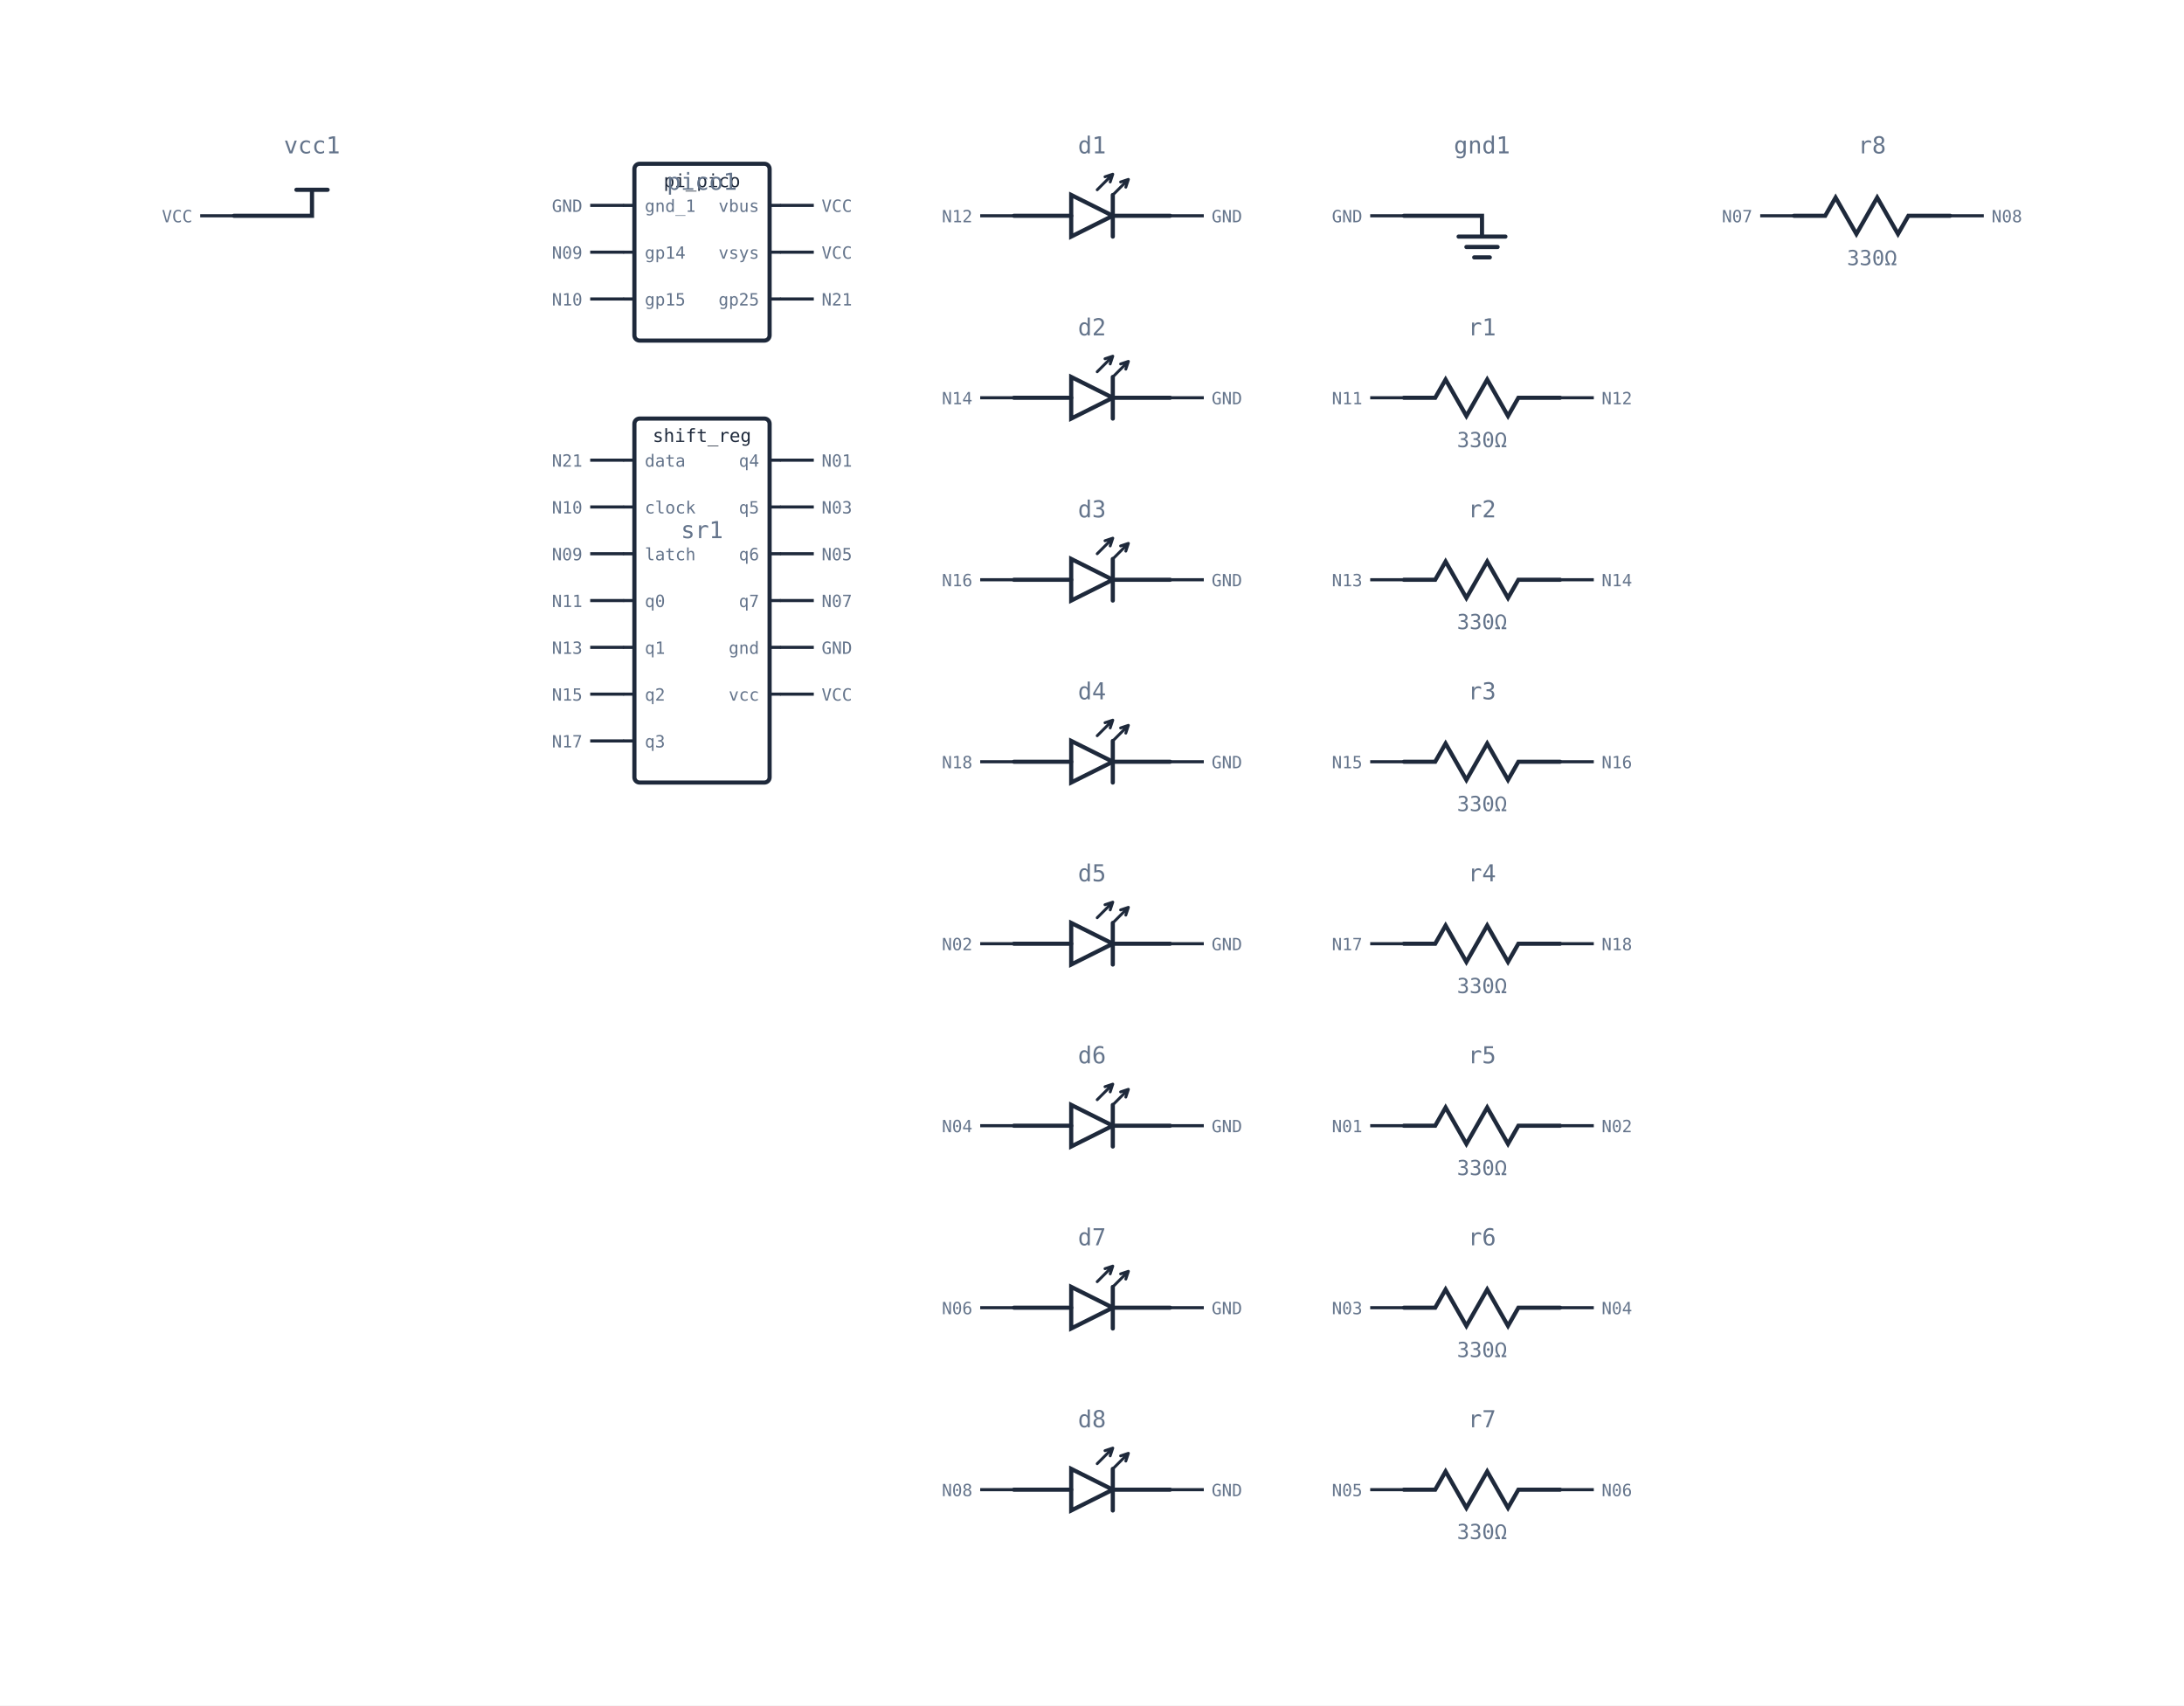
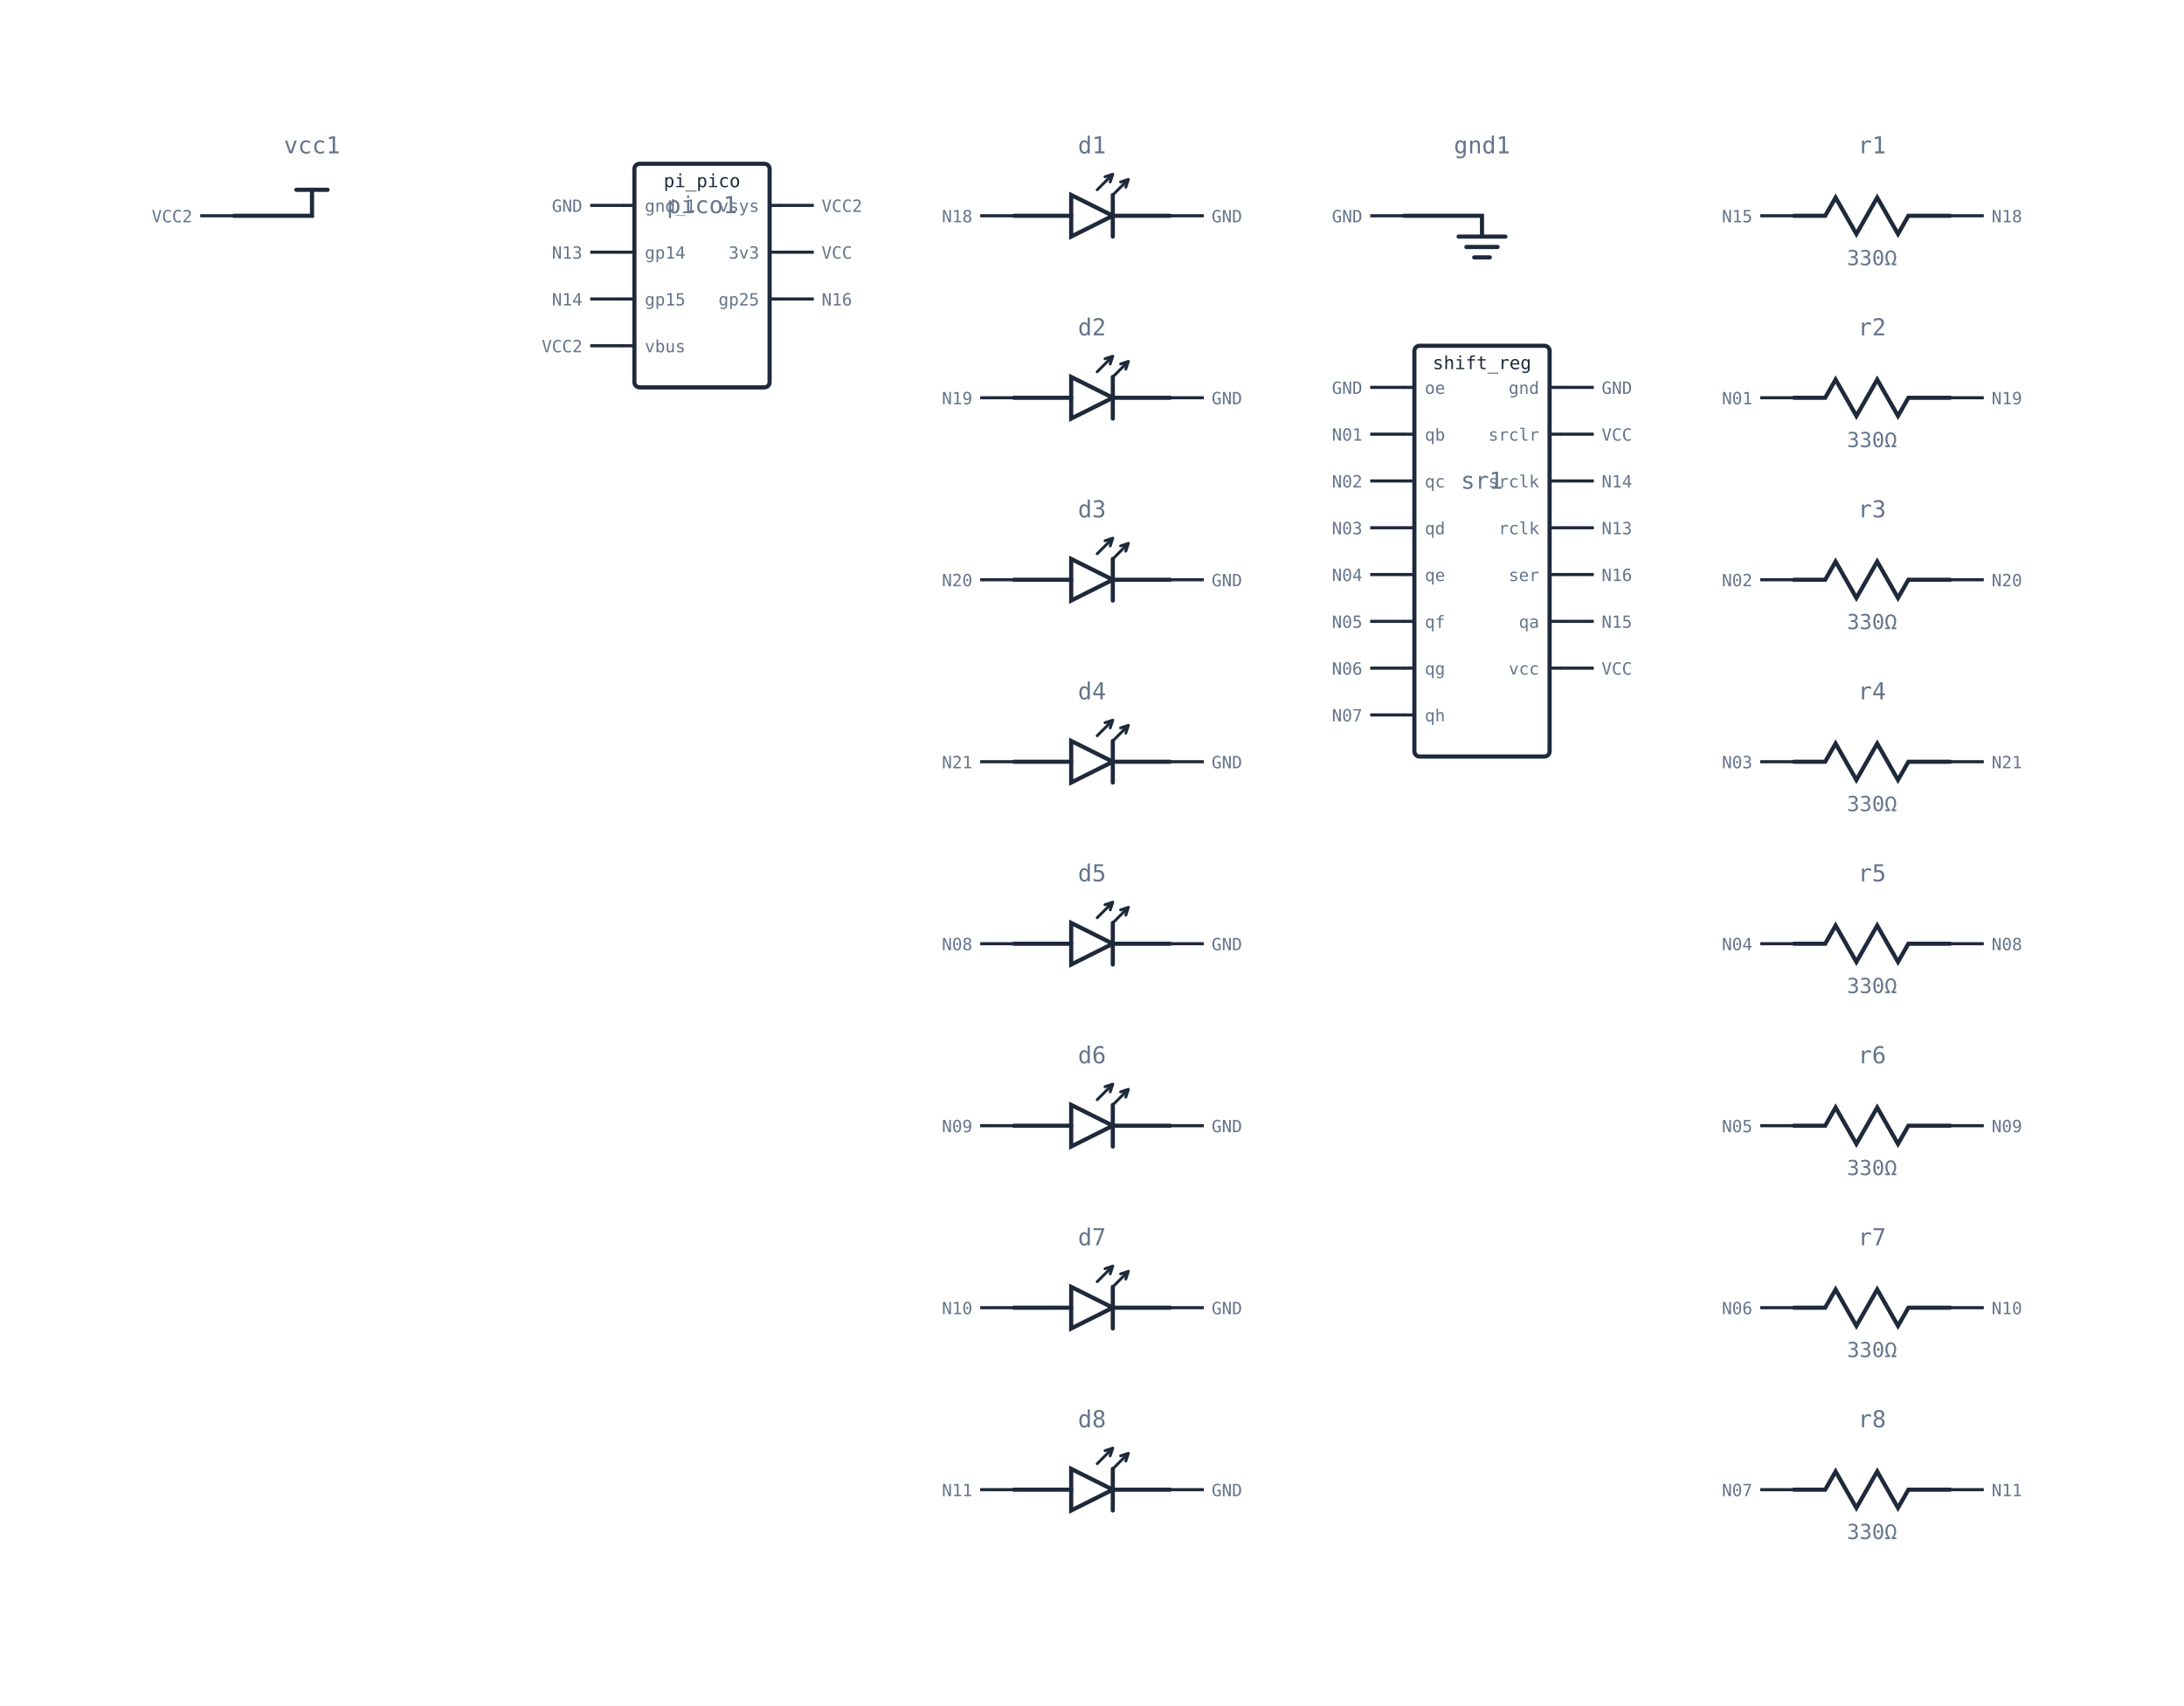
<svg xmlns="http://www.w3.org/2000/svg" width="840" height="656" viewBox="0 0 840 656">
  <rect width="840" height="656" fill="#ffffff" />
  <g>
-     <line x1="300" y1="177" x2="313" y2="177" stroke="#1e293b" stroke-width="1.2" />
-     <text x="316" y="179.5" text-anchor="start" font-size="6.5" font-family="monospace" fill="#64748b">N01</text>
-   </g>
-   <g>
-     <line x1="540" y1="433" x2="527" y2="433" stroke="#1e293b" stroke-width="1.2" />
-     <text x="524" y="435.5" text-anchor="end" font-size="6.5" font-family="monospace" fill="#64748b">N01</text>
-   </g>
-   <g>
-     <line x1="600" y1="433" x2="613" y2="433" stroke="#1e293b" stroke-width="1.2" />
-     <text x="616" y="435.5" text-anchor="start" font-size="6.5" font-family="monospace" fill="#64748b">N02</text>
+     <line x1="540" y1="167" x2="527" y2="167" stroke="#1e293b" stroke-width="1.2" />
+     <text x="524" y="169.5" text-anchor="end" font-size="6.5" font-family="monospace" fill="#64748b">N01</text>
+   </g>
+   <g>
+     <line x1="690" y1="153" x2="677" y2="153" stroke="#1e293b" stroke-width="1.2" />
+     <text x="674" y="155.5" text-anchor="end" font-size="6.5" font-family="monospace" fill="#64748b">N01</text>
+   </g>
+   <g>
+     <line x1="540" y1="185" x2="527" y2="185" stroke="#1e293b" stroke-width="1.2" />
+     <text x="524" y="187.5" text-anchor="end" font-size="6.5" font-family="monospace" fill="#64748b">N02</text>
+   </g>
+   <g>
+     <line x1="690" y1="223" x2="677" y2="223" stroke="#1e293b" stroke-width="1.2" />
+     <text x="674" y="225.5" text-anchor="end" font-size="6.5" font-family="monospace" fill="#64748b">N02</text>
+   </g>
+   <g>
+     <line x1="540" y1="203" x2="527" y2="203" stroke="#1e293b" stroke-width="1.2" />
+     <text x="524" y="205.5" text-anchor="end" font-size="6.5" font-family="monospace" fill="#64748b">N03</text>
+   </g>
+   <g>
+     <line x1="690" y1="293" x2="677" y2="293" stroke="#1e293b" stroke-width="1.2" />
+     <text x="674" y="295.5" text-anchor="end" font-size="6.5" font-family="monospace" fill="#64748b">N03</text>
+   </g>
+   <g>
+     <line x1="540" y1="221" x2="527" y2="221" stroke="#1e293b" stroke-width="1.2" />
+     <text x="524" y="223.5" text-anchor="end" font-size="6.5" font-family="monospace" fill="#64748b">N04</text>
+   </g>
+   <g>
+     <line x1="690" y1="363" x2="677" y2="363" stroke="#1e293b" stroke-width="1.2" />
+     <text x="674" y="365.5" text-anchor="end" font-size="6.5" font-family="monospace" fill="#64748b">N04</text>
+   </g>
+   <g>
+     <line x1="540" y1="239" x2="527" y2="239" stroke="#1e293b" stroke-width="1.2" />
+     <text x="524" y="241.5" text-anchor="end" font-size="6.5" font-family="monospace" fill="#64748b">N05</text>
+   </g>
+   <g>
+     <line x1="690" y1="433" x2="677" y2="433" stroke="#1e293b" stroke-width="1.2" />
+     <text x="674" y="435.5" text-anchor="end" font-size="6.5" font-family="monospace" fill="#64748b">N05</text>
+   </g>
+   <g>
+     <line x1="540" y1="257" x2="527" y2="257" stroke="#1e293b" stroke-width="1.2" />
+     <text x="524" y="259.5" text-anchor="end" font-size="6.5" font-family="monospace" fill="#64748b">N06</text>
+   </g>
+   <g>
+     <line x1="690" y1="503" x2="677" y2="503" stroke="#1e293b" stroke-width="1.2" />
+     <text x="674" y="505.5" text-anchor="end" font-size="6.5" font-family="monospace" fill="#64748b">N06</text>
+   </g>
+   <g>
+     <line x1="540" y1="275" x2="527" y2="275" stroke="#1e293b" stroke-width="1.2" />
+     <text x="524" y="277.5" text-anchor="end" font-size="6.5" font-family="monospace" fill="#64748b">N07</text>
+   </g>
+   <g>
+     <line x1="690" y1="573" x2="677" y2="573" stroke="#1e293b" stroke-width="1.2" />
+     <text x="674" y="575.5" text-anchor="end" font-size="6.5" font-family="monospace" fill="#64748b">N07</text>
+   </g>
+   <g>
+     <line x1="750" y1="363" x2="763" y2="363" stroke="#1e293b" stroke-width="1.2" />
+     <text x="766" y="365.5" text-anchor="start" font-size="6.5" font-family="monospace" fill="#64748b">N08</text>
  </g>
  <g>
    <line x1="390" y1="363" x2="377" y2="363" stroke="#1e293b" stroke-width="1.2" />
-     <text x="374" y="365.5" text-anchor="end" font-size="6.5" font-family="monospace" fill="#64748b">N02</text>
-   </g>
-   <g>
-     <line x1="300" y1="195" x2="313" y2="195" stroke="#1e293b" stroke-width="1.2" />
-     <text x="316" y="197.5" text-anchor="start" font-size="6.5" font-family="monospace" fill="#64748b">N03</text>
-   </g>
-   <g>
-     <line x1="540" y1="503" x2="527" y2="503" stroke="#1e293b" stroke-width="1.2" />
-     <text x="524" y="505.5" text-anchor="end" font-size="6.5" font-family="monospace" fill="#64748b">N03</text>
-   </g>
-   <g>
-     <line x1="600" y1="503" x2="613" y2="503" stroke="#1e293b" stroke-width="1.2" />
-     <text x="616" y="505.5" text-anchor="start" font-size="6.5" font-family="monospace" fill="#64748b">N04</text>
+     <text x="374" y="365.5" text-anchor="end" font-size="6.5" font-family="monospace" fill="#64748b">N08</text>
+   </g>
+   <g>
+     <line x1="750" y1="433" x2="763" y2="433" stroke="#1e293b" stroke-width="1.2" />
+     <text x="766" y="435.5" text-anchor="start" font-size="6.5" font-family="monospace" fill="#64748b">N09</text>
  </g>
  <g>
    <line x1="390" y1="433" x2="377" y2="433" stroke="#1e293b" stroke-width="1.2" />
-     <text x="374" y="435.5" text-anchor="end" font-size="6.5" font-family="monospace" fill="#64748b">N04</text>
-   </g>
-   <g>
-     <line x1="300" y1="213" x2="313" y2="213" stroke="#1e293b" stroke-width="1.2" />
-     <text x="316" y="215.5" text-anchor="start" font-size="6.5" font-family="monospace" fill="#64748b">N05</text>
-   </g>
-   <g>
-     <line x1="540" y1="573" x2="527" y2="573" stroke="#1e293b" stroke-width="1.2" />
-     <text x="524" y="575.5" text-anchor="end" font-size="6.5" font-family="monospace" fill="#64748b">N05</text>
-   </g>
-   <g>
-     <line x1="600" y1="573" x2="613" y2="573" stroke="#1e293b" stroke-width="1.2" />
-     <text x="616" y="575.5" text-anchor="start" font-size="6.5" font-family="monospace" fill="#64748b">N06</text>
+     <text x="374" y="435.5" text-anchor="end" font-size="6.5" font-family="monospace" fill="#64748b">N09</text>
+   </g>
+   <g>
+     <line x1="750" y1="503" x2="763" y2="503" stroke="#1e293b" stroke-width="1.2" />
+     <text x="766" y="505.5" text-anchor="start" font-size="6.5" font-family="monospace" fill="#64748b">N10</text>
  </g>
  <g>
    <line x1="390" y1="503" x2="377" y2="503" stroke="#1e293b" stroke-width="1.2" />
-     <text x="374" y="505.5" text-anchor="end" font-size="6.5" font-family="monospace" fill="#64748b">N06</text>
-   </g>
-   <g>
-     <line x1="300" y1="231" x2="313" y2="231" stroke="#1e293b" stroke-width="1.2" />
-     <text x="316" y="233.5" text-anchor="start" font-size="6.5" font-family="monospace" fill="#64748b">N07</text>
+     <text x="374" y="505.5" text-anchor="end" font-size="6.5" font-family="monospace" fill="#64748b">N10</text>
+   </g>
+   <g>
+     <line x1="750" y1="573" x2="763" y2="573" stroke="#1e293b" stroke-width="1.2" />
+     <text x="766" y="575.5" text-anchor="start" font-size="6.5" font-family="monospace" fill="#64748b">N11</text>
+   </g>
+   <g>
+     <line x1="390" y1="573" x2="377" y2="573" stroke="#1e293b" stroke-width="1.2" />
+     <text x="374" y="575.5" text-anchor="end" font-size="6.5" font-family="monospace" fill="#64748b">N11</text>
+   </g>
+   <g>
+     <line x1="600" y1="167" x2="613" y2="167" stroke="#1e293b" stroke-width="1.2" />
+     <text x="616" y="169.5" text-anchor="start" font-size="6.5" font-family="monospace" fill="#64748b">VCC</text>
+   </g>
+   <g>
+     <line x1="600" y1="257" x2="613" y2="257" stroke="#1e293b" stroke-width="1.2" />
+     <text x="616" y="259.5" text-anchor="start" font-size="6.5" font-family="monospace" fill="#64748b">VCC</text>
+   </g>
+   <g>
+     <line x1="300" y1="97" x2="313" y2="97" stroke="#1e293b" stroke-width="1.2" />
+     <text x="316" y="99.5" text-anchor="start" font-size="6.5" font-family="monospace" fill="#64748b">VCC</text>
+   </g>
+   <g>
+     <line x1="600" y1="203" x2="613" y2="203" stroke="#1e293b" stroke-width="1.2" />
+     <text x="616" y="205.5" text-anchor="start" font-size="6.5" font-family="monospace" fill="#64748b">N13</text>
+   </g>
+   <g>
+     <line x1="240" y1="97" x2="227" y2="97" stroke="#1e293b" stroke-width="1.2" />
+     <text x="224" y="99.5" text-anchor="end" font-size="6.5" font-family="monospace" fill="#64748b">N13</text>
+   </g>
+   <g>
+     <line x1="600" y1="185" x2="613" y2="185" stroke="#1e293b" stroke-width="1.2" />
+     <text x="616" y="187.5" text-anchor="start" font-size="6.5" font-family="monospace" fill="#64748b">N14</text>
+   </g>
+   <g>
+     <line x1="240" y1="115" x2="227" y2="115" stroke="#1e293b" stroke-width="1.2" />
+     <text x="224" y="117.5" text-anchor="end" font-size="6.5" font-family="monospace" fill="#64748b">N14</text>
+   </g>
+   <g>
+     <line x1="600" y1="239" x2="613" y2="239" stroke="#1e293b" stroke-width="1.2" />
+     <text x="616" y="241.5" text-anchor="start" font-size="6.5" font-family="monospace" fill="#64748b">N15</text>
  </g>
  <g>
    <line x1="690" y1="83" x2="677" y2="83" stroke="#1e293b" stroke-width="1.2" />
-     <text x="674" y="85.5" text-anchor="end" font-size="6.5" font-family="monospace" fill="#64748b">N07</text>
-   </g>
-   <g>
-     <line x1="750" y1="83" x2="763" y2="83" stroke="#1e293b" stroke-width="1.2" />
-     <text x="766" y="85.5" text-anchor="start" font-size="6.5" font-family="monospace" fill="#64748b">N08</text>
-   </g>
-   <g>
-     <line x1="390" y1="573" x2="377" y2="573" stroke="#1e293b" stroke-width="1.2" />
-     <text x="374" y="575.5" text-anchor="end" font-size="6.5" font-family="monospace" fill="#64748b">N08</text>
-   </g>
-   <g>
-     <line x1="240" y1="213" x2="227" y2="213" stroke="#1e293b" stroke-width="1.2" />
-     <text x="224" y="215.5" text-anchor="end" font-size="6.5" font-family="monospace" fill="#64748b">N09</text>
-   </g>
-   <g>
-     <line x1="240" y1="97" x2="227" y2="97" stroke="#1e293b" stroke-width="1.2" />
-     <text x="224" y="99.5" text-anchor="end" font-size="6.5" font-family="monospace" fill="#64748b">N09</text>
-   </g>
-   <g>
-     <line x1="240" y1="195" x2="227" y2="195" stroke="#1e293b" stroke-width="1.2" />
-     <text x="224" y="197.5" text-anchor="end" font-size="6.5" font-family="monospace" fill="#64748b">N10</text>
-   </g>
-   <g>
-     <line x1="240" y1="115" x2="227" y2="115" stroke="#1e293b" stroke-width="1.2" />
-     <text x="224" y="117.5" text-anchor="end" font-size="6.5" font-family="monospace" fill="#64748b">N10</text>
-   </g>
-   <g>
-     <line x1="240" y1="231" x2="227" y2="231" stroke="#1e293b" stroke-width="1.2" />
-     <text x="224" y="233.5" text-anchor="end" font-size="6.5" font-family="monospace" fill="#64748b">N11</text>
-   </g>
-   <g>
-     <line x1="540" y1="153" x2="527" y2="153" stroke="#1e293b" stroke-width="1.2" />
-     <text x="524" y="155.5" text-anchor="end" font-size="6.5" font-family="monospace" fill="#64748b">N11</text>
-   </g>
-   <g>
-     <line x1="600" y1="153" x2="613" y2="153" stroke="#1e293b" stroke-width="1.2" />
-     <text x="616" y="155.5" text-anchor="start" font-size="6.5" font-family="monospace" fill="#64748b">N12</text>
-   </g>
-   <g>
-     <line x1="390" y1="83" x2="377" y2="83" stroke="#1e293b" stroke-width="1.2" />
-     <text x="374" y="85.5" text-anchor="end" font-size="6.5" font-family="monospace" fill="#64748b">N12</text>
-   </g>
-   <g>
-     <line x1="240" y1="249" x2="227" y2="249" stroke="#1e293b" stroke-width="1.2" />
-     <text x="224" y="251.5" text-anchor="end" font-size="6.5" font-family="monospace" fill="#64748b">N13</text>
-   </g>
-   <g>
-     <line x1="540" y1="223" x2="527" y2="223" stroke="#1e293b" stroke-width="1.2" />
-     <text x="524" y="225.5" text-anchor="end" font-size="6.5" font-family="monospace" fill="#64748b">N13</text>
-   </g>
-   <g>
-     <line x1="600" y1="223" x2="613" y2="223" stroke="#1e293b" stroke-width="1.2" />
-     <text x="616" y="225.5" text-anchor="start" font-size="6.5" font-family="monospace" fill="#64748b">N14</text>
-   </g>
-   <g>
-     <line x1="390" y1="153" x2="377" y2="153" stroke="#1e293b" stroke-width="1.2" />
-     <text x="374" y="155.5" text-anchor="end" font-size="6.5" font-family="monospace" fill="#64748b">N14</text>
-   </g>
-   <g>
-     <line x1="240" y1="267" x2="227" y2="267" stroke="#1e293b" stroke-width="1.2" />
-     <text x="224" y="269.5" text-anchor="end" font-size="6.5" font-family="monospace" fill="#64748b">N15</text>
-   </g>
-   <g>
-     <line x1="540" y1="293" x2="527" y2="293" stroke="#1e293b" stroke-width="1.2" />
-     <text x="524" y="295.5" text-anchor="end" font-size="6.5" font-family="monospace" fill="#64748b">N15</text>
-   </g>
-   <g>
-     <line x1="600" y1="293" x2="613" y2="293" stroke="#1e293b" stroke-width="1.2" />
-     <text x="616" y="295.5" text-anchor="start" font-size="6.5" font-family="monospace" fill="#64748b">N16</text>
-   </g>
-   <g>
-     <line x1="390" y1="223" x2="377" y2="223" stroke="#1e293b" stroke-width="1.2" />
-     <text x="374" y="225.5" text-anchor="end" font-size="6.5" font-family="monospace" fill="#64748b">N16</text>
-   </g>
-   <g>
-     <line x1="240" y1="285" x2="227" y2="285" stroke="#1e293b" stroke-width="1.2" />
-     <text x="224" y="287.5" text-anchor="end" font-size="6.5" font-family="monospace" fill="#64748b">N17</text>
-   </g>
-   <g>
-     <line x1="540" y1="363" x2="527" y2="363" stroke="#1e293b" stroke-width="1.2" />
-     <text x="524" y="365.5" text-anchor="end" font-size="6.5" font-family="monospace" fill="#64748b">N17</text>
-   </g>
-   <g>
-     <line x1="600" y1="363" x2="613" y2="363" stroke="#1e293b" stroke-width="1.2" />
-     <text x="616" y="365.5" text-anchor="start" font-size="6.5" font-family="monospace" fill="#64748b">N18</text>
-   </g>
-   <g>
-     <line x1="390" y1="293" x2="377" y2="293" stroke="#1e293b" stroke-width="1.2" />
-     <text x="374" y="295.5" text-anchor="end" font-size="6.5" font-family="monospace" fill="#64748b">N18</text>
+     <text x="674" y="85.5" text-anchor="end" font-size="6.5" font-family="monospace" fill="#64748b">N15</text>
+   </g>
+   <g>
+     <line x1="600" y1="221" x2="613" y2="221" stroke="#1e293b" stroke-width="1.2" />
+     <text x="616" y="223.5" text-anchor="start" font-size="6.5" font-family="monospace" fill="#64748b">N16</text>
+   </g>
+   <g>
+     <line x1="300" y1="115" x2="313" y2="115" stroke="#1e293b" stroke-width="1.2" />
+     <text x="316" y="117.5" text-anchor="start" font-size="6.5" font-family="monospace" fill="#64748b">N16</text>
  </g>
  <g>
    <line x1="540" y1="83" x2="527" y2="83" stroke="#1e293b" stroke-width="1.2" />
    <text x="524" y="85.5" text-anchor="end" font-size="6.5" font-family="monospace" fill="#64748b">GND</text>
  </g>
  <g>
-     <line x1="300" y1="249" x2="313" y2="249" stroke="#1e293b" stroke-width="1.2" />
-     <text x="316" y="251.5" text-anchor="start" font-size="6.5" font-family="monospace" fill="#64748b">GND</text>
+     <line x1="540" y1="149" x2="527" y2="149" stroke="#1e293b" stroke-width="1.2" />
+     <text x="524" y="151.5" text-anchor="end" font-size="6.5" font-family="monospace" fill="#64748b">GND</text>
+   </g>
+   <g>
+     <line x1="600" y1="149" x2="613" y2="149" stroke="#1e293b" stroke-width="1.2" />
+     <text x="616" y="151.5" text-anchor="start" font-size="6.5" font-family="monospace" fill="#64748b">GND</text>
  </g>
  <g>
    <line x1="450" y1="83" x2="463" y2="83" stroke="#1e293b" stroke-width="1.2" />
    <text x="466" y="85.5" text-anchor="start" font-size="6.5" font-family="monospace" fill="#64748b">GND</text>
  </g>
  <g>
    <line x1="450" y1="153" x2="463" y2="153" stroke="#1e293b" stroke-width="1.2" />
    <text x="466" y="155.5" text-anchor="start" font-size="6.5" font-family="monospace" fill="#64748b">GND</text>
  </g>
  <g>
    <line x1="450" y1="223" x2="463" y2="223" stroke="#1e293b" stroke-width="1.2" />
    <text x="466" y="225.5" text-anchor="start" font-size="6.5" font-family="monospace" fill="#64748b">GND</text>
  </g>
  <g>
    <line x1="450" y1="293" x2="463" y2="293" stroke="#1e293b" stroke-width="1.2" />
    <text x="466" y="295.5" text-anchor="start" font-size="6.5" font-family="monospace" fill="#64748b">GND</text>
  </g>
  <g>
    <line x1="450" y1="363" x2="463" y2="363" stroke="#1e293b" stroke-width="1.2" />
    <text x="466" y="365.5" text-anchor="start" font-size="6.5" font-family="monospace" fill="#64748b">GND</text>
  </g>
  <g>
    <line x1="450" y1="433" x2="463" y2="433" stroke="#1e293b" stroke-width="1.2" />
    <text x="466" y="435.5" text-anchor="start" font-size="6.5" font-family="monospace" fill="#64748b">GND</text>
  </g>
  <g>
    <line x1="450" y1="503" x2="463" y2="503" stroke="#1e293b" stroke-width="1.2" />
    <text x="466" y="505.5" text-anchor="start" font-size="6.5" font-family="monospace" fill="#64748b">GND</text>
  </g>
  <g>
    <line x1="450" y1="573" x2="463" y2="573" stroke="#1e293b" stroke-width="1.2" />
    <text x="466" y="575.5" text-anchor="start" font-size="6.5" font-family="monospace" fill="#64748b">GND</text>
  </g>
  <g>
    <line x1="240" y1="79" x2="227" y2="79" stroke="#1e293b" stroke-width="1.2" />
    <text x="224" y="81.5" text-anchor="end" font-size="6.5" font-family="monospace" fill="#64748b">GND</text>
  </g>
  <g>
+     <line x1="750" y1="83" x2="763" y2="83" stroke="#1e293b" stroke-width="1.2" />
+     <text x="766" y="85.5" text-anchor="start" font-size="6.5" font-family="monospace" fill="#64748b">N18</text>
+   </g>
+   <g>
+     <line x1="390" y1="83" x2="377" y2="83" stroke="#1e293b" stroke-width="1.2" />
+     <text x="374" y="85.5" text-anchor="end" font-size="6.5" font-family="monospace" fill="#64748b">N18</text>
+   </g>
+   <g>
+     <line x1="750" y1="153" x2="763" y2="153" stroke="#1e293b" stroke-width="1.2" />
+     <text x="766" y="155.5" text-anchor="start" font-size="6.5" font-family="monospace" fill="#64748b">N19</text>
+   </g>
+   <g>
+     <line x1="390" y1="153" x2="377" y2="153" stroke="#1e293b" stroke-width="1.2" />
+     <text x="374" y="155.5" text-anchor="end" font-size="6.5" font-family="monospace" fill="#64748b">N19</text>
+   </g>
+   <g>
+     <line x1="750" y1="223" x2="763" y2="223" stroke="#1e293b" stroke-width="1.2" />
+     <text x="766" y="225.5" text-anchor="start" font-size="6.5" font-family="monospace" fill="#64748b">N20</text>
+   </g>
+   <g>
+     <line x1="390" y1="223" x2="377" y2="223" stroke="#1e293b" stroke-width="1.2" />
+     <text x="374" y="225.5" text-anchor="end" font-size="6.5" font-family="monospace" fill="#64748b">N20</text>
+   </g>
+   <g>
+     <line x1="750" y1="293" x2="763" y2="293" stroke="#1e293b" stroke-width="1.2" />
+     <text x="766" y="295.5" text-anchor="start" font-size="6.5" font-family="monospace" fill="#64748b">N21</text>
+   </g>
+   <g>
+     <line x1="390" y1="293" x2="377" y2="293" stroke="#1e293b" stroke-width="1.2" />
+     <text x="374" y="295.5" text-anchor="end" font-size="6.5" font-family="monospace" fill="#64748b">N21</text>
+   </g>
+   <g>
    <line x1="90" y1="83" x2="77" y2="83" stroke="#1e293b" stroke-width="1.2" />
-     <text x="74" y="85.5" text-anchor="end" font-size="6.5" font-family="monospace" fill="#64748b">VCC</text>
-   </g>
-   <g>
-     <line x1="300" y1="267" x2="313" y2="267" stroke="#1e293b" stroke-width="1.2" />
-     <text x="316" y="269.5" text-anchor="start" font-size="6.5" font-family="monospace" fill="#64748b">VCC</text>
+     <text x="74" y="85.5" text-anchor="end" font-size="6.5" font-family="monospace" fill="#64748b">VCC2</text>
+   </g>
+   <g>
+     <line x1="240" y1="133" x2="227" y2="133" stroke="#1e293b" stroke-width="1.2" />
+     <text x="224" y="135.5" text-anchor="end" font-size="6.5" font-family="monospace" fill="#64748b">VCC2</text>
  </g>
  <g>
    <line x1="300" y1="79" x2="313" y2="79" stroke="#1e293b" stroke-width="1.2" />
-     <text x="316" y="81.5" text-anchor="start" font-size="6.5" font-family="monospace" fill="#64748b">VCC</text>
-   </g>
-   <g>
-     <line x1="300" y1="97" x2="313" y2="97" stroke="#1e293b" stroke-width="1.2" />
-     <text x="316" y="99.5" text-anchor="start" font-size="6.5" font-family="monospace" fill="#64748b">VCC</text>
-   </g>
-   <g>
-     <line x1="240" y1="177" x2="227" y2="177" stroke="#1e293b" stroke-width="1.2" />
-     <text x="224" y="179.5" text-anchor="end" font-size="6.5" font-family="monospace" fill="#64748b">N21</text>
-   </g>
-   <g>
-     <line x1="300" y1="115" x2="313" y2="115" stroke="#1e293b" stroke-width="1.2" />
-     <text x="316" y="117.5" text-anchor="start" font-size="6.5" font-family="monospace" fill="#64748b">N21</text>
+     <text x="316" y="81.5" text-anchor="start" font-size="6.5" font-family="monospace" fill="#64748b">VCC2</text>
  </g>
  <g transform="translate(120 83)" stroke="#1e293b" stroke-width="1.6" fill="none" stroke-linecap="round">
    <path d="M -30 0 L 0 0 L 0 -10 M -6 -10 L 6 -10" />
    <text x="0" y="-24" text-anchor="middle" font-size="9" font-family="monospace" fill="#64748b" stroke="none">vcc1</text>
  </g>
  <g transform="translate(570 83)" stroke="#1e293b" stroke-width="1.6" fill="none" stroke-linecap="round">
    <path d="M -30 0 L 0 0 L 0 8 M -9 8 L 9 8 M -6 12 L 6 12 M -3 16 L 3 16" />
    <text x="0" y="-24" text-anchor="middle" font-size="9" font-family="monospace" fill="#64748b" stroke="none">gnd1</text>
  </g>
-   <g transform="translate(270 231)" stroke="#1e293b" stroke-width="1.6" fill="none" stroke-linecap="round">
-     <rect x="-26" y="-70" width="52" height="140" rx="2" />
-     <path d="M -26 -54 L -30 -54" stroke-width="1.2" />
-     <text x="-22" y="-51.5" text-anchor="start" font-size="6.5" font-family="monospace" fill="#64748b" stroke="none">data</text>
-     <path d="M -26 -36 L -30 -36" stroke-width="1.2" />
-     <text x="-22" y="-33.5" text-anchor="start" font-size="6.5" font-family="monospace" fill="#64748b" stroke="none">clock</text>
-     <path d="M -26 -18 L -30 -18" stroke-width="1.2" />
-     <text x="-22" y="-15.5" text-anchor="start" font-size="6.5" font-family="monospace" fill="#64748b" stroke="none">latch</text>
-     <path d="M -26 0 L -30 0" stroke-width="1.2" />
-     <text x="-22" y="2.5" text-anchor="start" font-size="6.5" font-family="monospace" fill="#64748b" stroke="none">q0</text>
-     <path d="M -26 18 L -30 18" stroke-width="1.2" />
-     <text x="-22" y="20.5" text-anchor="start" font-size="6.5" font-family="monospace" fill="#64748b" stroke="none">q1</text>
-     <path d="M -26 36 L -30 36" stroke-width="1.2" />
-     <text x="-22" y="38.5" text-anchor="start" font-size="6.5" font-family="monospace" fill="#64748b" stroke="none">q2</text>
-     <path d="M -26 54 L -30 54" stroke-width="1.2" />
-     <text x="-22" y="56.5" text-anchor="start" font-size="6.5" font-family="monospace" fill="#64748b" stroke="none">q3</text>
-     <path d="M 26 -54 L 30 -54" stroke-width="1.2" />
-     <text x="22" y="-51.5" text-anchor="end" font-size="6.5" font-family="monospace" fill="#64748b" stroke="none">q4</text>
-     <path d="M 26 -36 L 30 -36" stroke-width="1.2" />
-     <text x="22" y="-33.5" text-anchor="end" font-size="6.5" font-family="monospace" fill="#64748b" stroke="none">q5</text>
-     <path d="M 26 -18 L 30 -18" stroke-width="1.2" />
-     <text x="22" y="-15.5" text-anchor="end" font-size="6.5" font-family="monospace" fill="#64748b" stroke="none">q6</text>
-     <path d="M 26 0 L 30 0" stroke-width="1.2" />
-     <text x="22" y="2.5" text-anchor="end" font-size="6.5" font-family="monospace" fill="#64748b" stroke="none">q7</text>
-     <path d="M 26 18 L 30 18" stroke-width="1.2" />
-     <text x="22" y="20.5" text-anchor="end" font-size="6.5" font-family="monospace" fill="#64748b" stroke="none">gnd</text>
-     <path d="M 26 36 L 30 36" stroke-width="1.2" />
-     <text x="22" y="38.5" text-anchor="end" font-size="6.5" font-family="monospace" fill="#64748b" stroke="none">vcc</text>
-     <text x="0" y="-61" text-anchor="middle" font-size="7" font-family="monospace" fill="#1e293b" stroke="none">shift_reg</text>
+   <g transform="translate(570 212)" stroke="#1e293b" stroke-width="1.6" fill="none" stroke-linecap="round">
+     <rect x="-26" y="-79" width="52" height="158" rx="2" />
+     <path d="M -26 -63 L -30 -63" stroke-width="1.2" />
+     <text x="-22" y="-60.5" text-anchor="start" font-size="6.5" font-family="monospace" fill="#64748b" stroke="none">oe</text>
+     <path d="M -26 -45 L -30 -45" stroke-width="1.2" />
+     <text x="-22" y="-42.5" text-anchor="start" font-size="6.5" font-family="monospace" fill="#64748b" stroke="none">qb</text>
+     <path d="M -26 -27 L -30 -27" stroke-width="1.2" />
+     <text x="-22" y="-24.5" text-anchor="start" font-size="6.5" font-family="monospace" fill="#64748b" stroke="none">qc</text>
+     <path d="M -26 -9 L -30 -9" stroke-width="1.2" />
+     <text x="-22" y="-6.5" text-anchor="start" font-size="6.5" font-family="monospace" fill="#64748b" stroke="none">qd</text>
+     <path d="M -26 9 L -30 9" stroke-width="1.2" />
+     <text x="-22" y="11.5" text-anchor="start" font-size="6.5" font-family="monospace" fill="#64748b" stroke="none">qe</text>
+     <path d="M -26 27 L -30 27" stroke-width="1.2" />
+     <text x="-22" y="29.5" text-anchor="start" font-size="6.5" font-family="monospace" fill="#64748b" stroke="none">qf</text>
+     <path d="M -26 45 L -30 45" stroke-width="1.2" />
+     <text x="-22" y="47.5" text-anchor="start" font-size="6.5" font-family="monospace" fill="#64748b" stroke="none">qg</text>
+     <path d="M -26 63 L -30 63" stroke-width="1.2" />
+     <text x="-22" y="65.5" text-anchor="start" font-size="6.5" font-family="monospace" fill="#64748b" stroke="none">qh</text>
+     <path d="M 26 -63 L 30 -63" stroke-width="1.2" />
+     <text x="22" y="-60.5" text-anchor="end" font-size="6.5" font-family="monospace" fill="#64748b" stroke="none">gnd</text>
+     <path d="M 26 -45 L 30 -45" stroke-width="1.2" />
+     <text x="22" y="-42.5" text-anchor="end" font-size="6.5" font-family="monospace" fill="#64748b" stroke="none">srclr</text>
+     <path d="M 26 -27 L 30 -27" stroke-width="1.2" />
+     <text x="22" y="-24.5" text-anchor="end" font-size="6.5" font-family="monospace" fill="#64748b" stroke="none">srclk</text>
+     <path d="M 26 -9 L 30 -9" stroke-width="1.2" />
+     <text x="22" y="-6.5" text-anchor="end" font-size="6.5" font-family="monospace" fill="#64748b" stroke="none">rclk</text>
+     <path d="M 26 9 L 30 9" stroke-width="1.2" />
+     <text x="22" y="11.5" text-anchor="end" font-size="6.5" font-family="monospace" fill="#64748b" stroke="none">ser</text>
+     <path d="M 26 27 L 30 27" stroke-width="1.2" />
+     <text x="22" y="29.5" text-anchor="end" font-size="6.5" font-family="monospace" fill="#64748b" stroke="none">qa</text>
+     <path d="M 26 45 L 30 45" stroke-width="1.2" />
+     <text x="22" y="47.5" text-anchor="end" font-size="6.5" font-family="monospace" fill="#64748b" stroke="none">vcc</text>
+     <text x="0" y="-70" text-anchor="middle" font-size="7" font-family="monospace" fill="#1e293b" stroke="none">shift_reg</text>
    <text x="0" y="-24" text-anchor="middle" font-size="9" font-family="monospace" fill="#64748b" stroke="none">sr1</text>
  </g>
-   <g transform="translate(570 153)" stroke="#1e293b" stroke-width="1.6" fill="none" stroke-linecap="round">
+   <g transform="translate(720 83)" stroke="#1e293b" stroke-width="1.6" fill="none" stroke-linecap="round">
    <path d="M -30 0 L -18 0 L -14 -7 L -6 7 L 2 -7 L 10 7 L 14 0 L 30 0" />
    <text x="0" y="19" text-anchor="middle" font-size="8" font-family="monospace" fill="#64748b" stroke="none">330Ω</text>
    <text x="0" y="-24" text-anchor="middle" font-size="9" font-family="monospace" fill="#64748b" stroke="none">r1</text>
  </g>
-   <g transform="translate(570 223)" stroke="#1e293b" stroke-width="1.6" fill="none" stroke-linecap="round">
+   <g transform="translate(720 153)" stroke="#1e293b" stroke-width="1.6" fill="none" stroke-linecap="round">
    <path d="M -30 0 L -18 0 L -14 -7 L -6 7 L 2 -7 L 10 7 L 14 0 L 30 0" />
    <text x="0" y="19" text-anchor="middle" font-size="8" font-family="monospace" fill="#64748b" stroke="none">330Ω</text>
    <text x="0" y="-24" text-anchor="middle" font-size="9" font-family="monospace" fill="#64748b" stroke="none">r2</text>
  </g>
-   <g transform="translate(570 293)" stroke="#1e293b" stroke-width="1.6" fill="none" stroke-linecap="round">
+   <g transform="translate(720 223)" stroke="#1e293b" stroke-width="1.6" fill="none" stroke-linecap="round">
    <path d="M -30 0 L -18 0 L -14 -7 L -6 7 L 2 -7 L 10 7 L 14 0 L 30 0" />
    <text x="0" y="19" text-anchor="middle" font-size="8" font-family="monospace" fill="#64748b" stroke="none">330Ω</text>
    <text x="0" y="-24" text-anchor="middle" font-size="9" font-family="monospace" fill="#64748b" stroke="none">r3</text>
  </g>
-   <g transform="translate(570 363)" stroke="#1e293b" stroke-width="1.6" fill="none" stroke-linecap="round">
+   <g transform="translate(720 293)" stroke="#1e293b" stroke-width="1.6" fill="none" stroke-linecap="round">
    <path d="M -30 0 L -18 0 L -14 -7 L -6 7 L 2 -7 L 10 7 L 14 0 L 30 0" />
    <text x="0" y="19" text-anchor="middle" font-size="8" font-family="monospace" fill="#64748b" stroke="none">330Ω</text>
    <text x="0" y="-24" text-anchor="middle" font-size="9" font-family="monospace" fill="#64748b" stroke="none">r4</text>
  </g>
-   <g transform="translate(570 433)" stroke="#1e293b" stroke-width="1.6" fill="none" stroke-linecap="round">
+   <g transform="translate(720 363)" stroke="#1e293b" stroke-width="1.6" fill="none" stroke-linecap="round">
    <path d="M -30 0 L -18 0 L -14 -7 L -6 7 L 2 -7 L 10 7 L 14 0 L 30 0" />
    <text x="0" y="19" text-anchor="middle" font-size="8" font-family="monospace" fill="#64748b" stroke="none">330Ω</text>
    <text x="0" y="-24" text-anchor="middle" font-size="9" font-family="monospace" fill="#64748b" stroke="none">r5</text>
  </g>
-   <g transform="translate(570 503)" stroke="#1e293b" stroke-width="1.6" fill="none" stroke-linecap="round">
+   <g transform="translate(720 433)" stroke="#1e293b" stroke-width="1.6" fill="none" stroke-linecap="round">
    <path d="M -30 0 L -18 0 L -14 -7 L -6 7 L 2 -7 L 10 7 L 14 0 L 30 0" />
    <text x="0" y="19" text-anchor="middle" font-size="8" font-family="monospace" fill="#64748b" stroke="none">330Ω</text>
    <text x="0" y="-24" text-anchor="middle" font-size="9" font-family="monospace" fill="#64748b" stroke="none">r6</text>
  </g>
-   <g transform="translate(570 573)" stroke="#1e293b" stroke-width="1.6" fill="none" stroke-linecap="round">
+   <g transform="translate(720 503)" stroke="#1e293b" stroke-width="1.6" fill="none" stroke-linecap="round">
    <path d="M -30 0 L -18 0 L -14 -7 L -6 7 L 2 -7 L 10 7 L 14 0 L 30 0" />
    <text x="0" y="19" text-anchor="middle" font-size="8" font-family="monospace" fill="#64748b" stroke="none">330Ω</text>
    <text x="0" y="-24" text-anchor="middle" font-size="9" font-family="monospace" fill="#64748b" stroke="none">r7</text>
  </g>
-   <g transform="translate(720 83)" stroke="#1e293b" stroke-width="1.6" fill="none" stroke-linecap="round">
+   <g transform="translate(720 573)" stroke="#1e293b" stroke-width="1.6" fill="none" stroke-linecap="round">
    <path d="M -30 0 L -18 0 L -14 -7 L -6 7 L 2 -7 L 10 7 L 14 0 L 30 0" />
    <text x="0" y="19" text-anchor="middle" font-size="8" font-family="monospace" fill="#64748b" stroke="none">330Ω</text>
    <text x="0" y="-24" text-anchor="middle" font-size="9" font-family="monospace" fill="#64748b" stroke="none">r8</text>
  </g>
  <g transform="translate(420 83)" stroke="#1e293b" stroke-width="1.6" fill="none" stroke-linecap="round">
    <path d="M -30 0 L -8 0 M 8 0 L 30 0" />
    <path d="M -8 -8 L -8 8 L 8 0 Z" />
    <path d="M 8 -8 L 8 8" />
    <path d="M 2 -10 L 8 -16 M 8 -16 L 5 -15 M 8 -16 L 7 -13 M 8 -8 L 14 -14 M 14 -14 L 11 -13 M 14 -14 L 13 -11" stroke-width="1.1" />
    <text x="0" y="-24" text-anchor="middle" font-size="9" font-family="monospace" fill="#64748b" stroke="none">d1</text>
  </g>
  <g transform="translate(420 153)" stroke="#1e293b" stroke-width="1.6" fill="none" stroke-linecap="round">
    <path d="M -30 0 L -8 0 M 8 0 L 30 0" />
    <path d="M -8 -8 L -8 8 L 8 0 Z" />
    <path d="M 8 -8 L 8 8" />
    <path d="M 2 -10 L 8 -16 M 8 -16 L 5 -15 M 8 -16 L 7 -13 M 8 -8 L 14 -14 M 14 -14 L 11 -13 M 14 -14 L 13 -11" stroke-width="1.1" />
    <text x="0" y="-24" text-anchor="middle" font-size="9" font-family="monospace" fill="#64748b" stroke="none">d2</text>
  </g>
  <g transform="translate(420 223)" stroke="#1e293b" stroke-width="1.6" fill="none" stroke-linecap="round">
    <path d="M -30 0 L -8 0 M 8 0 L 30 0" />
    <path d="M -8 -8 L -8 8 L 8 0 Z" />
    <path d="M 8 -8 L 8 8" />
    <path d="M 2 -10 L 8 -16 M 8 -16 L 5 -15 M 8 -16 L 7 -13 M 8 -8 L 14 -14 M 14 -14 L 11 -13 M 14 -14 L 13 -11" stroke-width="1.1" />
    <text x="0" y="-24" text-anchor="middle" font-size="9" font-family="monospace" fill="#64748b" stroke="none">d3</text>
  </g>
  <g transform="translate(420 293)" stroke="#1e293b" stroke-width="1.6" fill="none" stroke-linecap="round">
    <path d="M -30 0 L -8 0 M 8 0 L 30 0" />
    <path d="M -8 -8 L -8 8 L 8 0 Z" />
    <path d="M 8 -8 L 8 8" />
    <path d="M 2 -10 L 8 -16 M 8 -16 L 5 -15 M 8 -16 L 7 -13 M 8 -8 L 14 -14 M 14 -14 L 11 -13 M 14 -14 L 13 -11" stroke-width="1.1" />
    <text x="0" y="-24" text-anchor="middle" font-size="9" font-family="monospace" fill="#64748b" stroke="none">d4</text>
  </g>
  <g transform="translate(420 363)" stroke="#1e293b" stroke-width="1.6" fill="none" stroke-linecap="round">
    <path d="M -30 0 L -8 0 M 8 0 L 30 0" />
    <path d="M -8 -8 L -8 8 L 8 0 Z" />
    <path d="M 8 -8 L 8 8" />
    <path d="M 2 -10 L 8 -16 M 8 -16 L 5 -15 M 8 -16 L 7 -13 M 8 -8 L 14 -14 M 14 -14 L 11 -13 M 14 -14 L 13 -11" stroke-width="1.1" />
    <text x="0" y="-24" text-anchor="middle" font-size="9" font-family="monospace" fill="#64748b" stroke="none">d5</text>
  </g>
  <g transform="translate(420 433)" stroke="#1e293b" stroke-width="1.6" fill="none" stroke-linecap="round">
    <path d="M -30 0 L -8 0 M 8 0 L 30 0" />
    <path d="M -8 -8 L -8 8 L 8 0 Z" />
    <path d="M 8 -8 L 8 8" />
    <path d="M 2 -10 L 8 -16 M 8 -16 L 5 -15 M 8 -16 L 7 -13 M 8 -8 L 14 -14 M 14 -14 L 11 -13 M 14 -14 L 13 -11" stroke-width="1.1" />
    <text x="0" y="-24" text-anchor="middle" font-size="9" font-family="monospace" fill="#64748b" stroke="none">d6</text>
  </g>
  <g transform="translate(420 503)" stroke="#1e293b" stroke-width="1.6" fill="none" stroke-linecap="round">
    <path d="M -30 0 L -8 0 M 8 0 L 30 0" />
    <path d="M -8 -8 L -8 8 L 8 0 Z" />
    <path d="M 8 -8 L 8 8" />
    <path d="M 2 -10 L 8 -16 M 8 -16 L 5 -15 M 8 -16 L 7 -13 M 8 -8 L 14 -14 M 14 -14 L 11 -13 M 14 -14 L 13 -11" stroke-width="1.1" />
    <text x="0" y="-24" text-anchor="middle" font-size="9" font-family="monospace" fill="#64748b" stroke="none">d7</text>
  </g>
  <g transform="translate(420 573)" stroke="#1e293b" stroke-width="1.6" fill="none" stroke-linecap="round">
    <path d="M -30 0 L -8 0 M 8 0 L 30 0" />
    <path d="M -8 -8 L -8 8 L 8 0 Z" />
    <path d="M 8 -8 L 8 8" />
    <path d="M 2 -10 L 8 -16 M 8 -16 L 5 -15 M 8 -16 L 7 -13 M 8 -8 L 14 -14 M 14 -14 L 11 -13 M 14 -14 L 13 -11" stroke-width="1.1" />
    <text x="0" y="-24" text-anchor="middle" font-size="9" font-family="monospace" fill="#64748b" stroke="none">d8</text>
  </g>
-   <g transform="translate(270 97)" stroke="#1e293b" stroke-width="1.6" fill="none" stroke-linecap="round">
-     <rect x="-26" y="-34" width="52" height="68" rx="2" />
-     <path d="M -26 -18 L -30 -18" stroke-width="1.2" />
-     <text x="-22" y="-15.5" text-anchor="start" font-size="6.5" font-family="monospace" fill="#64748b" stroke="none">gnd_1</text>
-     <path d="M -26 0 L -30 0" stroke-width="1.2" />
-     <text x="-22" y="2.5" text-anchor="start" font-size="6.5" font-family="monospace" fill="#64748b" stroke="none">gp14</text>
-     <path d="M -26 18 L -30 18" stroke-width="1.2" />
-     <text x="-22" y="20.5" text-anchor="start" font-size="6.5" font-family="monospace" fill="#64748b" stroke="none">gp15</text>
-     <path d="M 26 -18 L 30 -18" stroke-width="1.2" />
-     <text x="22" y="-15.5" text-anchor="end" font-size="6.5" font-family="monospace" fill="#64748b" stroke="none">vbus</text>
-     <path d="M 26 0 L 30 0" stroke-width="1.2" />
-     <text x="22" y="2.5" text-anchor="end" font-size="6.5" font-family="monospace" fill="#64748b" stroke="none">vsys</text>
-     <path d="M 26 18 L 30 18" stroke-width="1.2" />
-     <text x="22" y="20.5" text-anchor="end" font-size="6.5" font-family="monospace" fill="#64748b" stroke="none">gp25</text>
-     <text x="0" y="-25" text-anchor="middle" font-size="7" font-family="monospace" fill="#1e293b" stroke="none">pi_pico</text>
+   <g transform="translate(270 106)" stroke="#1e293b" stroke-width="1.6" fill="none" stroke-linecap="round">
+     <rect x="-26" y="-43" width="52" height="86" rx="2" />
+     <path d="M -26 -27 L -30 -27" stroke-width="1.2" />
+     <text x="-22" y="-24.5" text-anchor="start" font-size="6.5" font-family="monospace" fill="#64748b" stroke="none">gnd_1</text>
+     <path d="M -26 -9 L -30 -9" stroke-width="1.2" />
+     <text x="-22" y="-6.5" text-anchor="start" font-size="6.5" font-family="monospace" fill="#64748b" stroke="none">gp14</text>
+     <path d="M -26 9 L -30 9" stroke-width="1.2" />
+     <text x="-22" y="11.5" text-anchor="start" font-size="6.5" font-family="monospace" fill="#64748b" stroke="none">gp15</text>
+     <path d="M -26 27 L -30 27" stroke-width="1.2" />
+     <text x="-22" y="29.5" text-anchor="start" font-size="6.5" font-family="monospace" fill="#64748b" stroke="none">vbus</text>
+     <path d="M 26 -27 L 30 -27" stroke-width="1.2" />
+     <text x="22" y="-24.5" text-anchor="end" font-size="6.5" font-family="monospace" fill="#64748b" stroke="none">vsys</text>
+     <path d="M 26 -9 L 30 -9" stroke-width="1.2" />
+     <text x="22" y="-6.5" text-anchor="end" font-size="6.5" font-family="monospace" fill="#64748b" stroke="none">3v3</text>
+     <path d="M 26 9 L 30 9" stroke-width="1.2" />
+     <text x="22" y="11.5" text-anchor="end" font-size="6.5" font-family="monospace" fill="#64748b" stroke="none">gp25</text>
+     <text x="0" y="-34" text-anchor="middle" font-size="7" font-family="monospace" fill="#1e293b" stroke="none">pi_pico</text>
    <text x="0" y="-24" text-anchor="middle" font-size="9" font-family="monospace" fill="#64748b" stroke="none">pico1</text>
  </g>
</svg>
